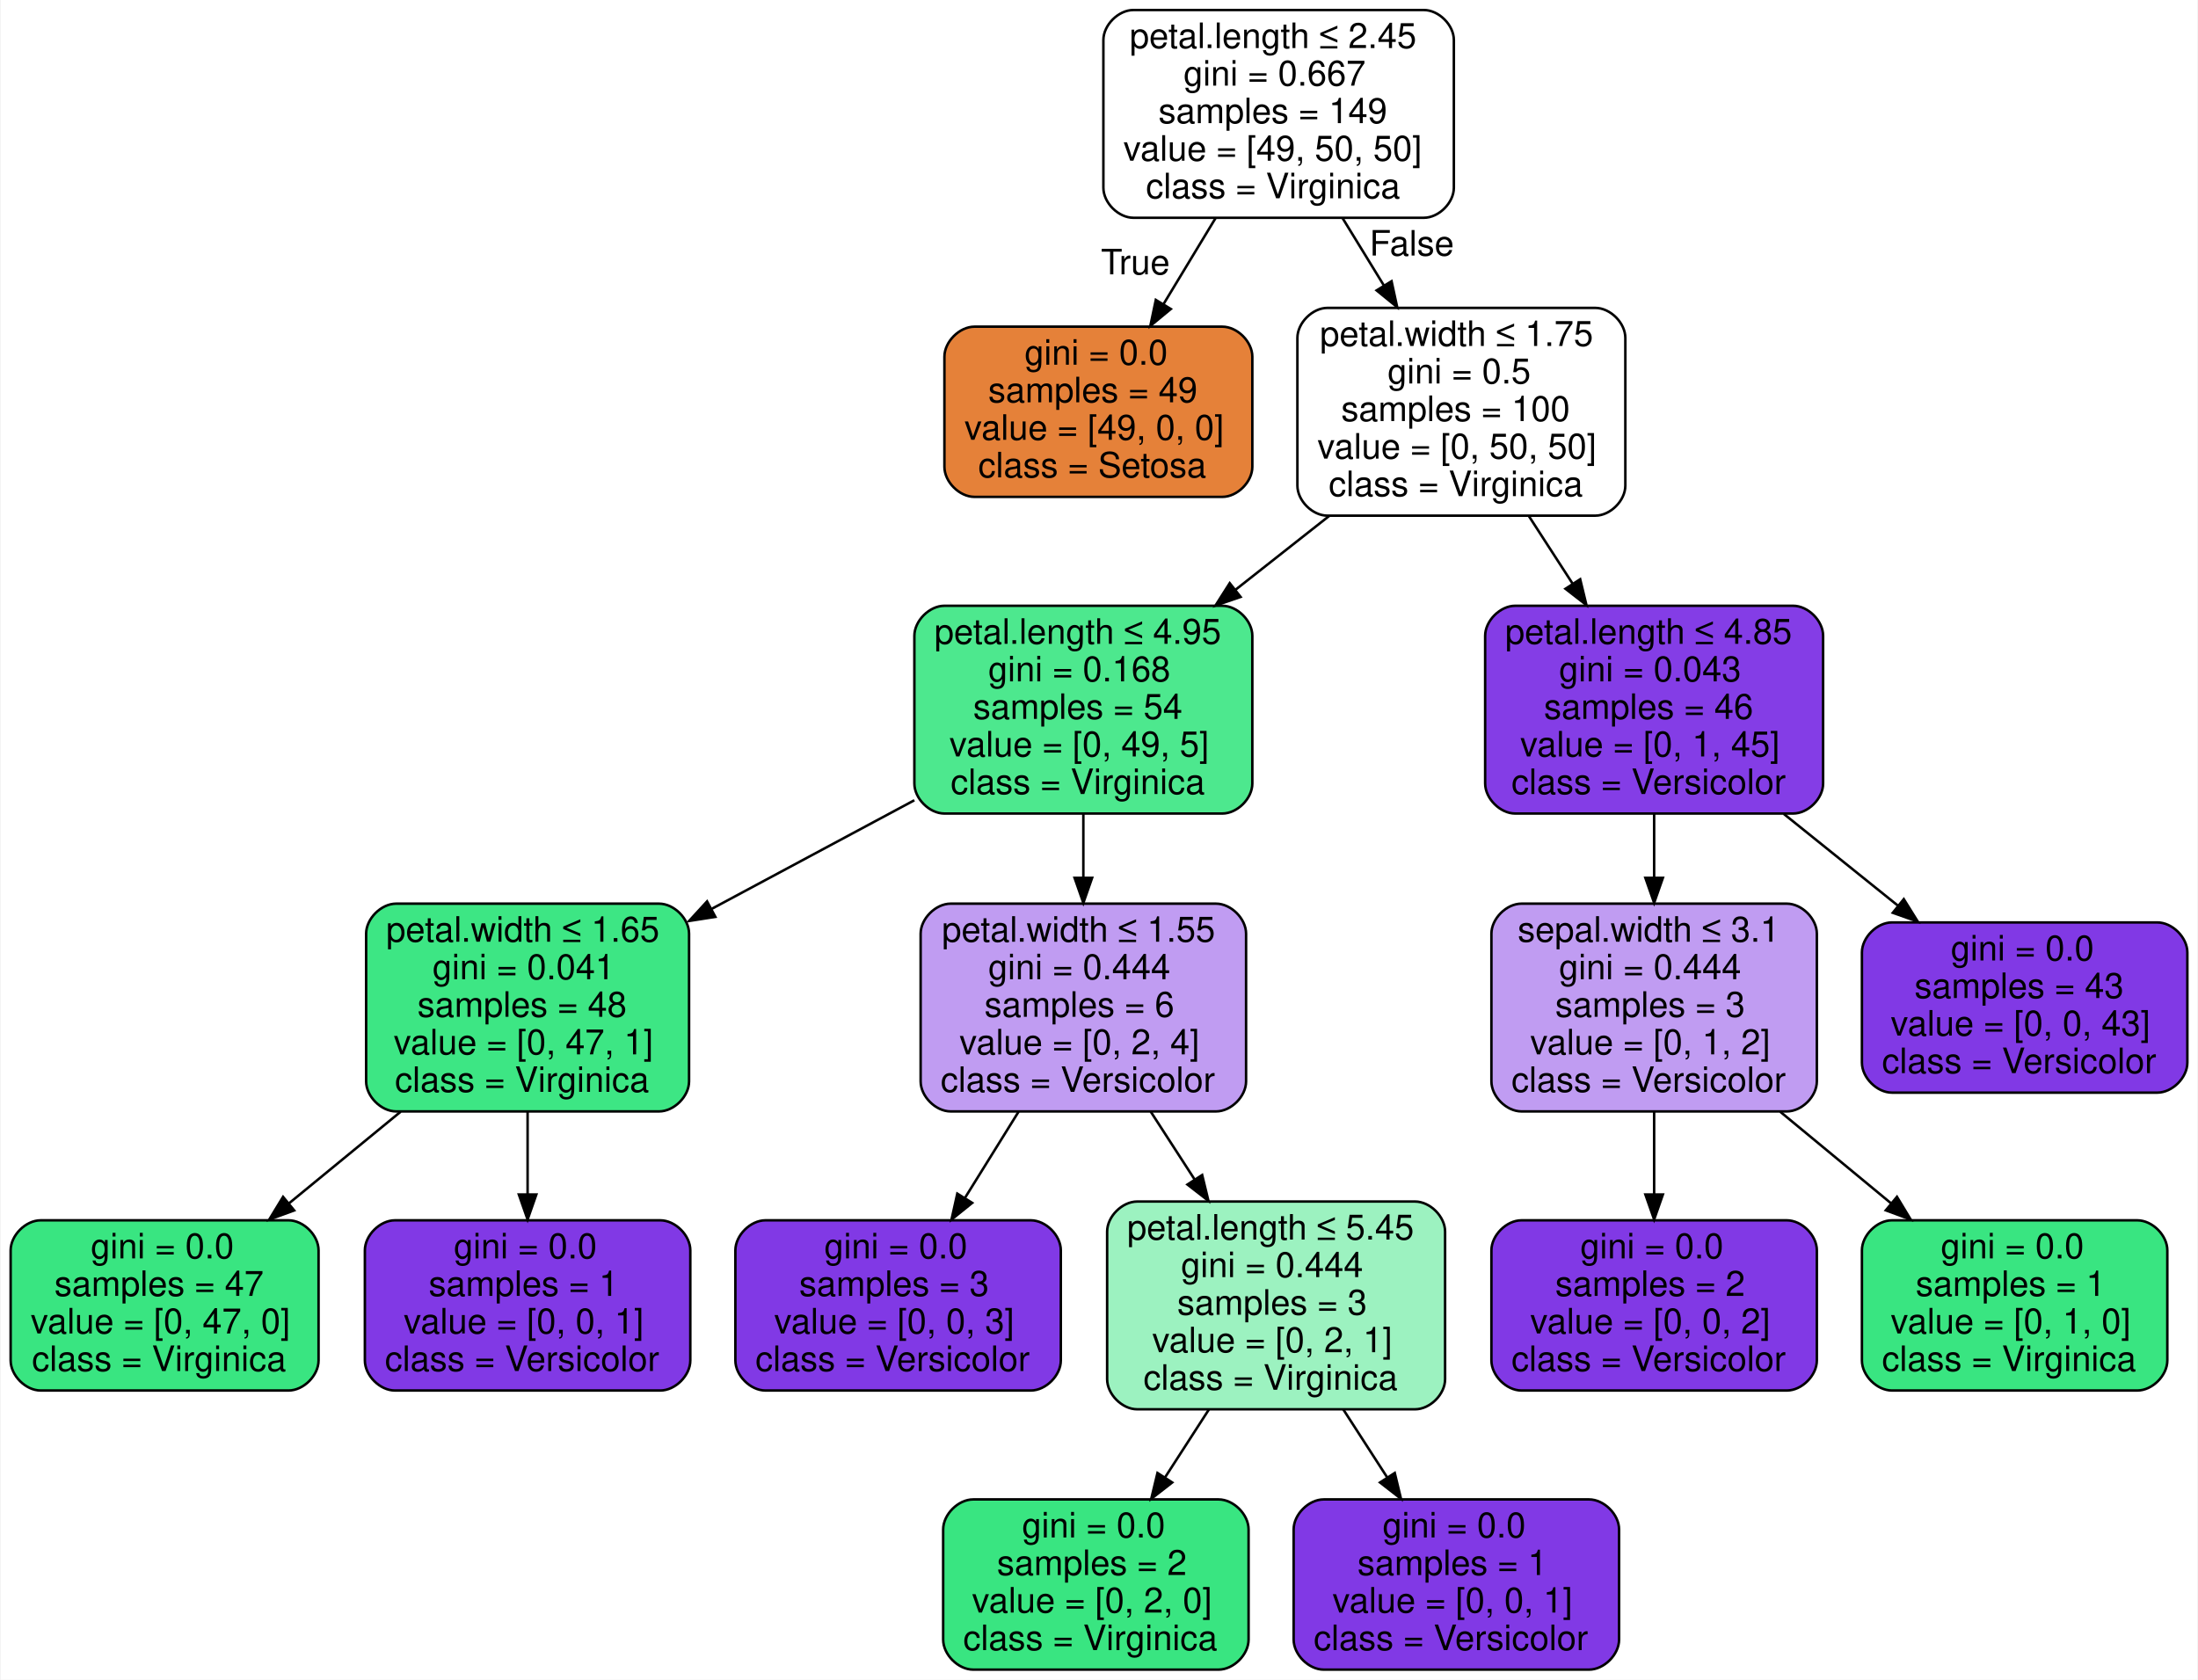
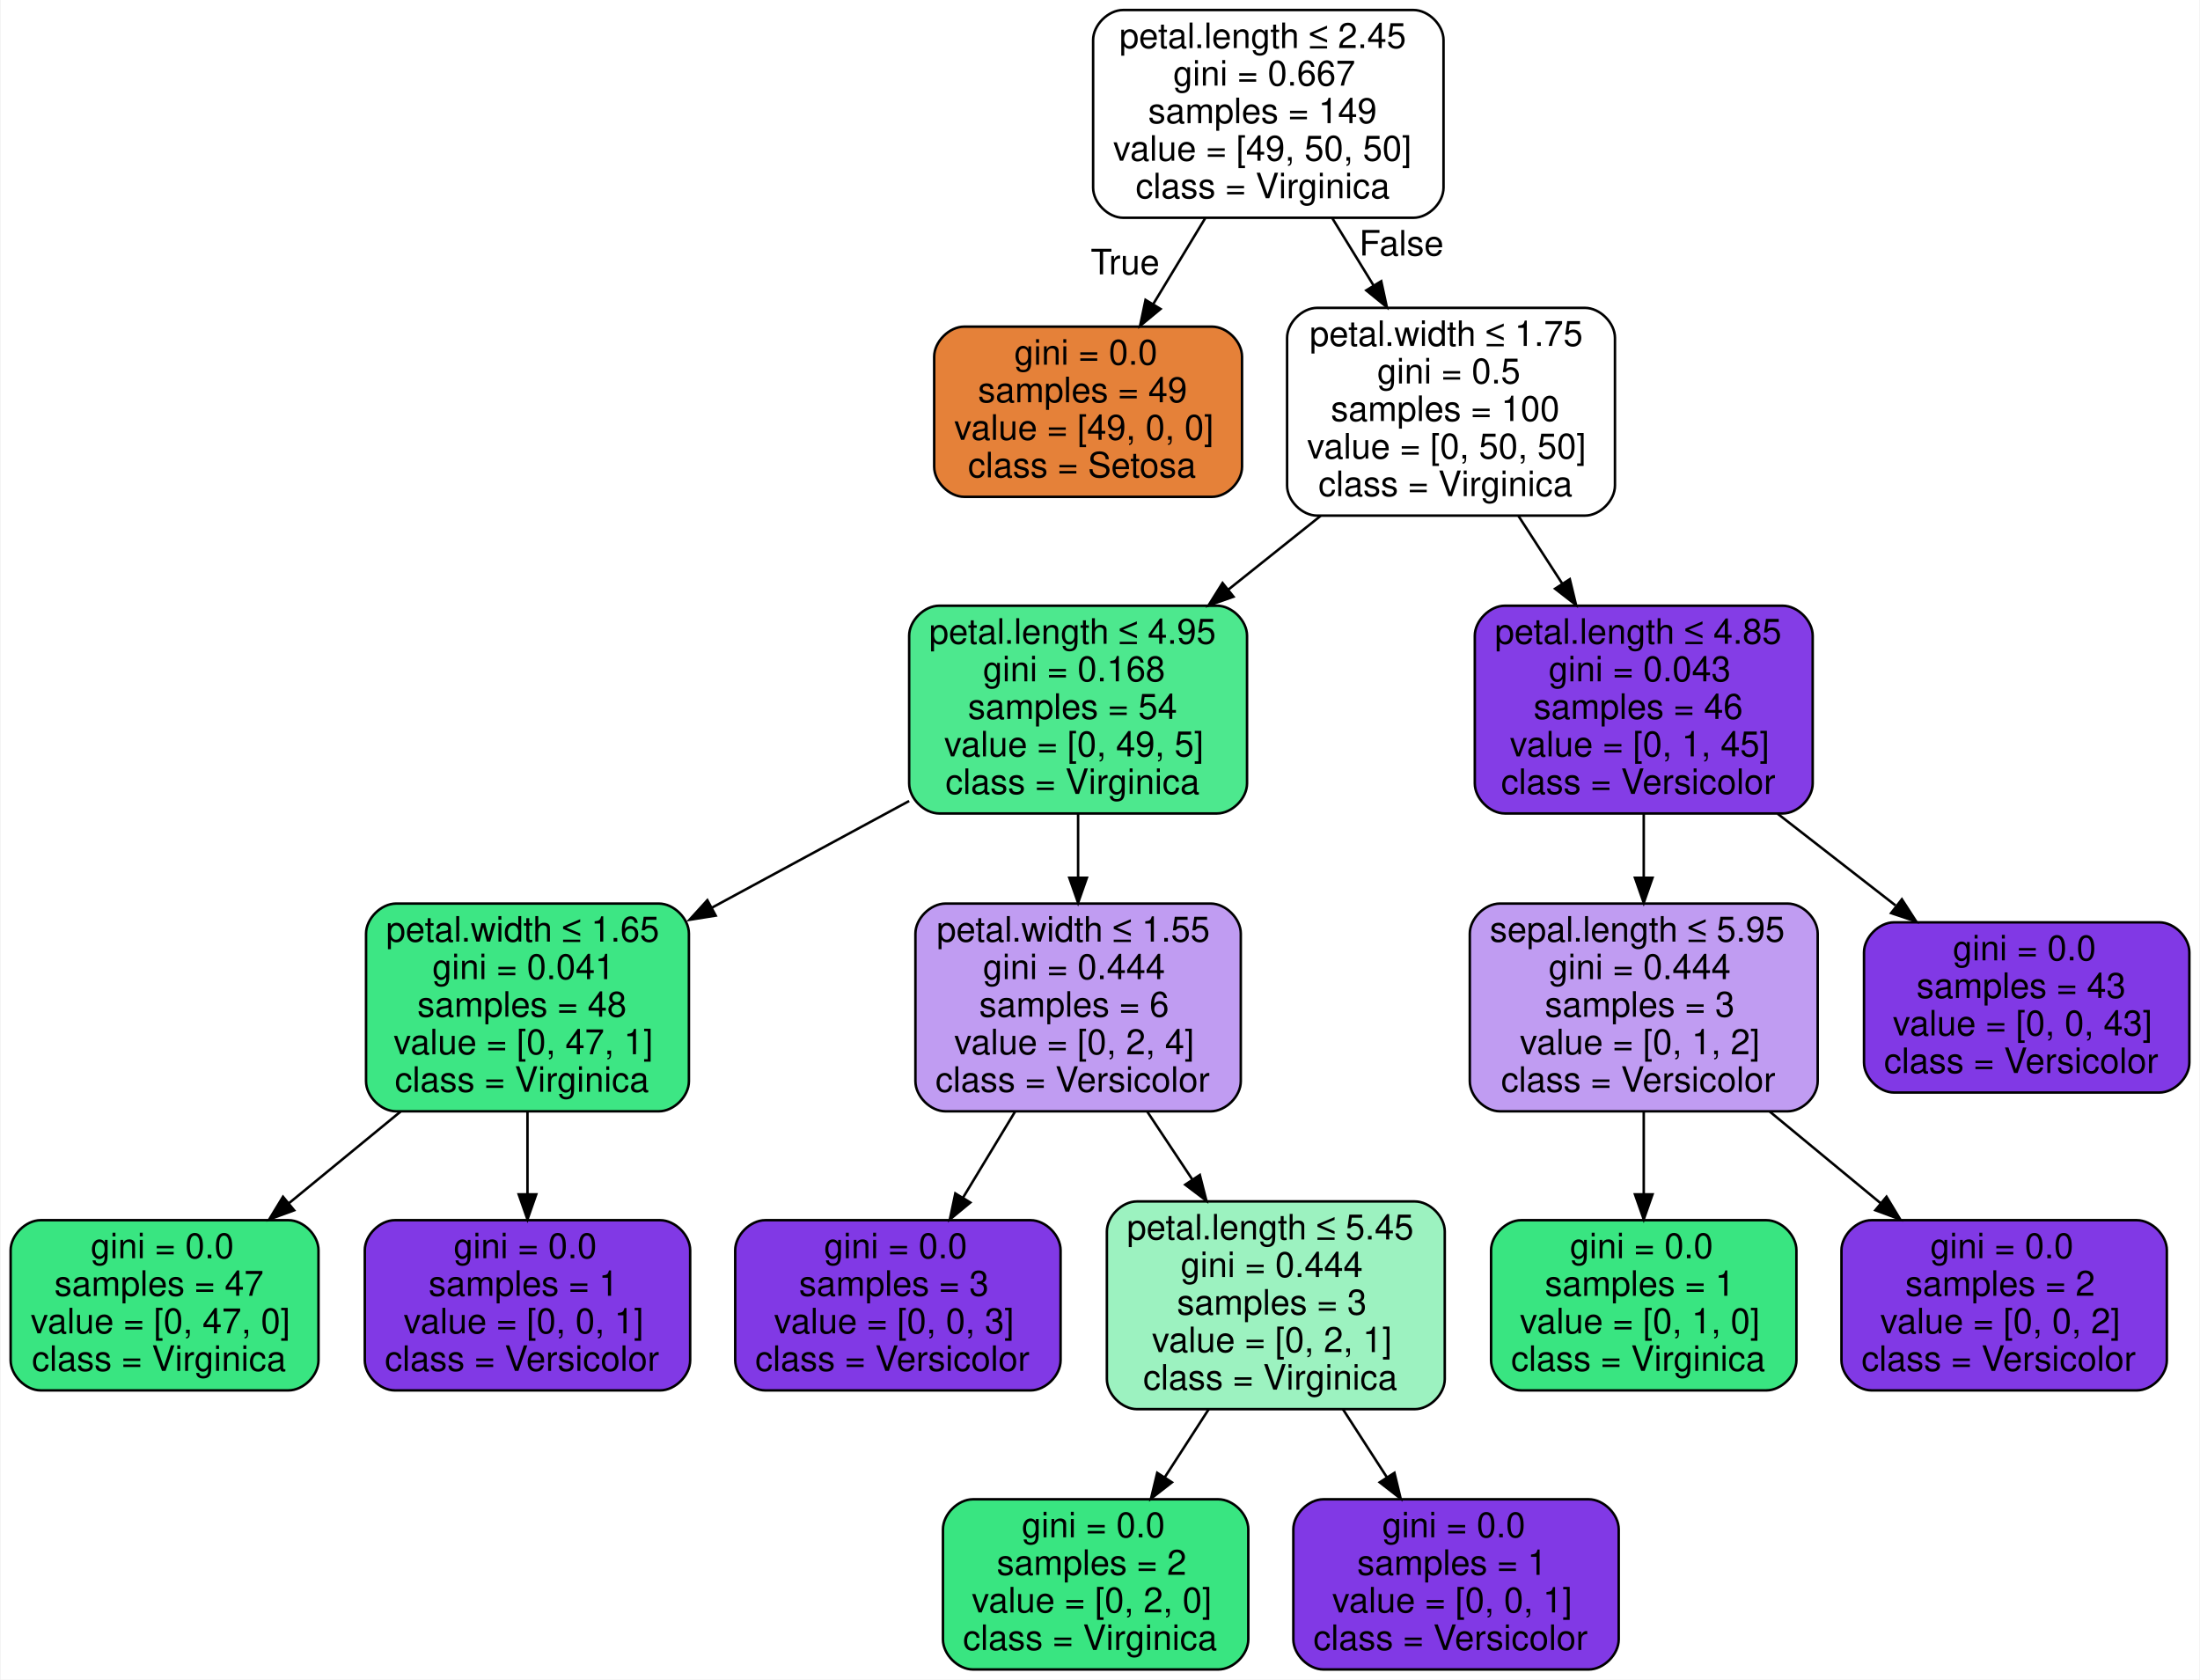
- <svg xmlns="http://www.w3.org/2000/svg" width="878pt" height="671pt" viewBox="0.00 0.00 877.50 671.00">
+ <svg xmlns="http://www.w3.org/2000/svg" width="879pt" height="671pt" viewBox="0.00 0.00 878.50 671.00">
  <g id="graph0" class="graph" transform="scale(1 1) rotate(0) translate(4 667)">
-     <polygon fill="#ffffff" stroke="transparent" points="-4,4 -4,-667 873.5,-667 873.5,4 -4,4" />
+     <polygon fill="#ffffff" stroke="transparent" points="-4,4 -4,-667 874.5,-667 874.5,4 -4,4" />
    <g id="node1" class="node">
-       <path fill="#ffffff" stroke="#000000" d="M564.5,-663C564.5,-663 448.5,-663 448.5,-663 442.5,-663 436.5,-657 436.5,-651 436.5,-651 436.5,-592 436.5,-592 436.5,-586 442.5,-580 448.5,-580 448.5,-580 564.5,-580 564.5,-580 570.5,-580 576.5,-586 576.5,-592 576.5,-592 576.5,-651 576.5,-651 576.5,-657 570.5,-663 564.5,-663" />
-       <text text-anchor="start" x="447" y="-647.8" font-family="Helvetica,sans-Serif" font-size="14.00" fill="#000000">petal.length ≤ 2.45</text>
-       <text text-anchor="start" x="468.5" y="-632.8" font-family="Helvetica,sans-Serif" font-size="14.00" fill="#000000">gini = 0.667</text>
-       <text text-anchor="start" x="458.5" y="-617.8" font-family="Helvetica,sans-Serif" font-size="14.00" fill="#000000">samples = 149</text>
-       <text text-anchor="start" x="444.5" y="-602.8" font-family="Helvetica,sans-Serif" font-size="14.00" fill="#000000">value = [49, 50, 50]</text>
-       <text text-anchor="start" x="453.5" y="-587.8" font-family="Helvetica,sans-Serif" font-size="14.00" fill="#000000">class = Virginica</text>
+       <path fill="#ffffff" stroke="#000000" d="M560.5,-663C560.5,-663 444.5,-663 444.5,-663 438.5,-663 432.5,-657 432.5,-651 432.5,-651 432.5,-592 432.5,-592 432.5,-586 438.5,-580 444.5,-580 444.5,-580 560.5,-580 560.5,-580 566.5,-580 572.5,-586 572.5,-592 572.5,-592 572.5,-651 572.5,-651 572.5,-657 566.5,-663 560.5,-663" />
+       <text text-anchor="start" x="443" y="-647.8" font-family="Helvetica,sans-Serif" font-size="14.00" fill="#000000">petal.length ≤ 2.45</text>
+       <text text-anchor="start" x="464.5" y="-632.8" font-family="Helvetica,sans-Serif" font-size="14.00" fill="#000000">gini = 0.667</text>
+       <text text-anchor="start" x="454.5" y="-617.8" font-family="Helvetica,sans-Serif" font-size="14.00" fill="#000000">samples = 149</text>
+       <text text-anchor="start" x="440.5" y="-602.8" font-family="Helvetica,sans-Serif" font-size="14.00" fill="#000000">value = [49, 50, 50]</text>
+       <text text-anchor="start" x="449.5" y="-587.8" font-family="Helvetica,sans-Serif" font-size="14.00" fill="#000000">class = Virginica</text>
    </g>
    <g id="node2" class="node">
-       <path fill="#e58139" stroke="#000000" d="M484,-536.5C484,-536.5 385,-536.5 385,-536.5 379,-536.5 373,-530.5 373,-524.5 373,-524.5 373,-480.5 373,-480.5 373,-474.5 379,-468.5 385,-468.5 385,-468.5 484,-468.5 484,-468.5 490,-468.5 496,-474.5 496,-480.5 496,-480.5 496,-524.5 496,-524.5 496,-530.5 490,-536.5 484,-536.5" />
-       <text text-anchor="start" x="405" y="-521.3" font-family="Helvetica,sans-Serif" font-size="14.00" fill="#000000">gini = 0.0</text>
-       <text text-anchor="start" x="390.5" y="-506.3" font-family="Helvetica,sans-Serif" font-size="14.00" fill="#000000">samples = 49</text>
-       <text text-anchor="start" x="381" y="-491.3" font-family="Helvetica,sans-Serif" font-size="14.00" fill="#000000">value = [49, 0, 0]</text>
-       <text text-anchor="start" x="386.5" y="-476.3" font-family="Helvetica,sans-Serif" font-size="14.00" fill="#000000">class = Setosa</text>
+       <path fill="#e58139" stroke="#000000" d="M480,-536.5C480,-536.5 381,-536.5 381,-536.5 375,-536.5 369,-530.5 369,-524.5 369,-524.5 369,-480.5 369,-480.5 369,-474.5 375,-468.5 381,-468.5 381,-468.5 480,-468.5 480,-468.5 486,-468.5 492,-474.5 492,-480.5 492,-480.5 492,-524.5 492,-524.5 492,-530.5 486,-536.5 480,-536.5" />
+       <text text-anchor="start" x="401" y="-521.3" font-family="Helvetica,sans-Serif" font-size="14.00" fill="#000000">gini = 0.0</text>
+       <text text-anchor="start" x="386.5" y="-506.3" font-family="Helvetica,sans-Serif" font-size="14.00" fill="#000000">samples = 49</text>
+       <text text-anchor="start" x="377" y="-491.3" font-family="Helvetica,sans-Serif" font-size="14.00" fill="#000000">value = [49, 0, 0]</text>
+       <text text-anchor="start" x="382.5" y="-476.3" font-family="Helvetica,sans-Serif" font-size="14.00" fill="#000000">class = Setosa</text>
    </g>
    <g id="edge1" class="edge">
-       <path fill="none" stroke="#000000" d="M481.318,-579.88C474.598,-568.774 467.324,-556.751 460.559,-545.569" />
-       <polygon fill="#000000" stroke="#000000" points="463.433,-543.559 455.262,-536.815 457.444,-547.183 463.433,-543.559" />
-       <text text-anchor="middle" x="449.288" y="-557.391" font-family="Helvetica,sans-Serif" font-size="14.00" fill="#000000">True</text>
+       <path fill="none" stroke="#000000" d="M477.318,-579.88C470.598,-568.774 463.324,-556.751 456.559,-545.569" />
+       <polygon fill="#000000" stroke="#000000" points="459.433,-543.559 451.262,-536.815 453.444,-547.183 459.433,-543.559" />
+       <text text-anchor="middle" x="445.288" y="-557.391" font-family="Helvetica,sans-Serif" font-size="14.00" fill="#000000">True</text>
    </g>
    <g id="node3" class="node">
-       <path fill="#ffffff" stroke="#000000" d="M633,-544C633,-544 526,-544 526,-544 520,-544 514,-538 514,-532 514,-532 514,-473 514,-473 514,-467 520,-461 526,-461 526,-461 633,-461 633,-461 639,-461 645,-467 645,-473 645,-473 645,-532 645,-532 645,-538 639,-544 633,-544" />
-       <text text-anchor="start" x="523" y="-528.8" font-family="Helvetica,sans-Serif" font-size="14.00" fill="#000000">petal.width ≤ 1.75</text>
-       <text text-anchor="start" x="550" y="-513.8" font-family="Helvetica,sans-Serif" font-size="14.00" fill="#000000">gini = 0.5</text>
-       <text text-anchor="start" x="531.5" y="-498.8" font-family="Helvetica,sans-Serif" font-size="14.00" fill="#000000">samples = 100</text>
-       <text text-anchor="start" x="522" y="-483.8" font-family="Helvetica,sans-Serif" font-size="14.00" fill="#000000">value = [0, 50, 50]</text>
-       <text text-anchor="start" x="526.5" y="-468.8" font-family="Helvetica,sans-Serif" font-size="14.00" fill="#000000">class = Virginica</text>
+       <path fill="#ffffff" stroke="#000000" d="M629,-544C629,-544 522,-544 522,-544 516,-544 510,-538 510,-532 510,-532 510,-473 510,-473 510,-467 516,-461 522,-461 522,-461 629,-461 629,-461 635,-461 641,-467 641,-473 641,-473 641,-532 641,-532 641,-538 635,-544 629,-544" />
+       <text text-anchor="start" x="519" y="-528.8" font-family="Helvetica,sans-Serif" font-size="14.00" fill="#000000">petal.width ≤ 1.75</text>
+       <text text-anchor="start" x="546" y="-513.8" font-family="Helvetica,sans-Serif" font-size="14.00" fill="#000000">gini = 0.5</text>
+       <text text-anchor="start" x="527.5" y="-498.8" font-family="Helvetica,sans-Serif" font-size="14.00" fill="#000000">samples = 100</text>
+       <text text-anchor="start" x="518" y="-483.8" font-family="Helvetica,sans-Serif" font-size="14.00" fill="#000000">value = [0, 50, 50]</text>
+       <text text-anchor="start" x="522.5" y="-468.8" font-family="Helvetica,sans-Serif" font-size="14.00" fill="#000000">class = Virginica</text>
    </g>
    <g id="edge2" class="edge">
-       <path fill="none" stroke="#000000" d="M532.032,-579.88C537.391,-571.143 543.098,-561.84 548.628,-552.825" />
-       <polygon fill="#000000" stroke="#000000" points="551.614,-554.652 553.859,-544.298 545.647,-550.992 551.614,-554.652" />
-       <text text-anchor="middle" x="559.684" y="-564.91" font-family="Helvetica,sans-Serif" font-size="14.00" fill="#000000">False</text>
+       <path fill="none" stroke="#000000" d="M528.032,-579.88C533.391,-571.143 539.098,-561.84 544.628,-552.825" />
+       <polygon fill="#000000" stroke="#000000" points="547.614,-554.652 549.859,-544.298 541.647,-550.992 547.614,-554.652" />
+       <text text-anchor="middle" x="555.684" y="-564.91" font-family="Helvetica,sans-Serif" font-size="14.00" fill="#000000">False</text>
    </g>
    <g id="node4" class="node">
-       <path fill="#4de88e" stroke="#000000" d="M484,-425C484,-425 373,-425 373,-425 367,-425 361,-419 361,-413 361,-413 361,-354 361,-354 361,-348 367,-342 373,-342 373,-342 484,-342 484,-342 490,-342 496,-348 496,-354 496,-354 496,-413 496,-413 496,-419 490,-425 484,-425" />
-       <text text-anchor="start" x="369" y="-409.8" font-family="Helvetica,sans-Serif" font-size="14.00" fill="#000000">petal.length ≤ 4.95</text>
-       <text text-anchor="start" x="390.5" y="-394.8" font-family="Helvetica,sans-Serif" font-size="14.00" fill="#000000">gini = 0.168</text>
-       <text text-anchor="start" x="384.5" y="-379.8" font-family="Helvetica,sans-Serif" font-size="14.00" fill="#000000">samples = 54</text>
-       <text text-anchor="start" x="375" y="-364.8" font-family="Helvetica,sans-Serif" font-size="14.00" fill="#000000">value = [0, 49, 5]</text>
-       <text text-anchor="start" x="375.5" y="-349.8" font-family="Helvetica,sans-Serif" font-size="14.00" fill="#000000">class = Virginica</text>
+       <path fill="#4de88e" stroke="#000000" d="M482,-425C482,-425 371,-425 371,-425 365,-425 359,-419 359,-413 359,-413 359,-354 359,-354 359,-348 365,-342 371,-342 371,-342 482,-342 482,-342 488,-342 494,-348 494,-354 494,-354 494,-413 494,-413 494,-419 488,-425 482,-425" />
+       <text text-anchor="start" x="367" y="-409.8" font-family="Helvetica,sans-Serif" font-size="14.00" fill="#000000">petal.length ≤ 4.95</text>
+       <text text-anchor="start" x="388.5" y="-394.8" font-family="Helvetica,sans-Serif" font-size="14.00" fill="#000000">gini = 0.168</text>
+       <text text-anchor="start" x="382.5" y="-379.8" font-family="Helvetica,sans-Serif" font-size="14.00" fill="#000000">samples = 54</text>
+       <text text-anchor="start" x="373" y="-364.8" font-family="Helvetica,sans-Serif" font-size="14.00" fill="#000000">value = [0, 49, 5]</text>
+       <text text-anchor="start" x="373.5" y="-349.8" font-family="Helvetica,sans-Serif" font-size="14.00" fill="#000000">class = Virginica</text>
    </g>
    <g id="edge3" class="edge">
-       <path fill="none" stroke="#000000" d="M526.688,-460.88C514.618,-451.368 501.696,-441.184 489.321,-431.432" />
-       <polygon fill="#000000" stroke="#000000" points="491.303,-428.538 481.283,-425.097 486.97,-434.036 491.303,-428.538" />
+       <path fill="none" stroke="#000000" d="M523.387,-460.88C511.478,-451.368 498.727,-441.184 486.516,-431.432" />
+       <polygon fill="#000000" stroke="#000000" points="488.582,-428.603 478.584,-425.097 484.213,-434.072 488.582,-428.603" />
    </g>
    <g id="node13" class="node">
-       <path fill="#843de6" stroke="#000000" d="M712,-425C712,-425 601,-425 601,-425 595,-425 589,-419 589,-413 589,-413 589,-354 589,-354 589,-348 595,-342 601,-342 601,-342 712,-342 712,-342 718,-342 724,-348 724,-354 724,-354 724,-413 724,-413 724,-419 718,-425 712,-425" />
-       <text text-anchor="start" x="597" y="-409.8" font-family="Helvetica,sans-Serif" font-size="14.00" fill="#000000">petal.length ≤ 4.85</text>
-       <text text-anchor="start" x="618.5" y="-394.8" font-family="Helvetica,sans-Serif" font-size="14.00" fill="#000000">gini = 0.043</text>
-       <text text-anchor="start" x="612.5" y="-379.8" font-family="Helvetica,sans-Serif" font-size="14.00" fill="#000000">samples = 46</text>
-       <text text-anchor="start" x="603" y="-364.8" font-family="Helvetica,sans-Serif" font-size="14.00" fill="#000000">value = [0, 1, 45]</text>
-       <text text-anchor="start" x="599.5" y="-349.8" font-family="Helvetica,sans-Serif" font-size="14.00" fill="#000000">class = Versicolor</text>
+       <path fill="#843de6" stroke="#000000" d="M708,-425C708,-425 597,-425 597,-425 591,-425 585,-419 585,-413 585,-413 585,-354 585,-354 585,-348 591,-342 597,-342 597,-342 708,-342 708,-342 714,-342 720,-348 720,-354 720,-354 720,-413 720,-413 720,-419 714,-425 708,-425" />
+       <text text-anchor="start" x="593" y="-409.8" font-family="Helvetica,sans-Serif" font-size="14.00" fill="#000000">petal.length ≤ 4.85</text>
+       <text text-anchor="start" x="614.5" y="-394.8" font-family="Helvetica,sans-Serif" font-size="14.00" fill="#000000">gini = 0.043</text>
+       <text text-anchor="start" x="608.5" y="-379.8" font-family="Helvetica,sans-Serif" font-size="14.00" fill="#000000">samples = 46</text>
+       <text text-anchor="start" x="599" y="-364.8" font-family="Helvetica,sans-Serif" font-size="14.00" fill="#000000">value = [0, 1, 45]</text>
+       <text text-anchor="start" x="595.5" y="-349.8" font-family="Helvetica,sans-Serif" font-size="14.00" fill="#000000">class = Versicolor</text>
    </g>
    <g id="edge12" class="edge">
-       <path fill="none" stroke="#000000" d="M606.431,-460.88C612.084,-452.143 618.103,-442.84 623.937,-433.825" />
-       <polygon fill="#000000" stroke="#000000" points="626.96,-435.595 629.454,-425.298 621.083,-431.792 626.96,-435.595" />
+       <path fill="none" stroke="#000000" d="M602.431,-460.88C608.084,-452.143 614.103,-442.84 619.937,-433.825" />
+       <polygon fill="#000000" stroke="#000000" points="622.96,-435.595 625.454,-425.298 617.083,-431.792 622.96,-435.595" />
    </g>
    <g id="node5" class="node">
      <path fill="#3de684" stroke="#000000" d="M259,-306C259,-306 154,-306 154,-306 148,-306 142,-300 142,-294 142,-294 142,-235 142,-235 142,-229 148,-223 154,-223 154,-223 259,-223 259,-223 265,-223 271,-229 271,-235 271,-235 271,-294 271,-294 271,-300 265,-306 259,-306" />
      <text text-anchor="start" x="150" y="-290.8" font-family="Helvetica,sans-Serif" font-size="14.00" fill="#000000">petal.width ≤ 1.65</text>
      <text text-anchor="start" x="168.5" y="-275.8" font-family="Helvetica,sans-Serif" font-size="14.00" fill="#000000">gini = 0.041</text>
      <text text-anchor="start" x="162.5" y="-260.8" font-family="Helvetica,sans-Serif" font-size="14.00" fill="#000000">samples = 48</text>
      <text text-anchor="start" x="153" y="-245.8" font-family="Helvetica,sans-Serif" font-size="14.00" fill="#000000">value = [0, 47, 1]</text>
      <text text-anchor="start" x="153.5" y="-230.8" font-family="Helvetica,sans-Serif" font-size="14.00" fill="#000000">class = Virginica</text>
    </g>
    <g id="edge4" class="edge">
-       <path fill="none" stroke="#000000" d="M360.988,-347.311C335.428,-333.61 306.212,-317.949 280.117,-303.962" />
-       <polygon fill="#000000" stroke="#000000" points="281.496,-300.729 271.029,-299.09 278.188,-306.899 281.496,-300.729" />
+       <path fill="none" stroke="#000000" d="M358.998,-346.987C334.027,-333.481 305.605,-318.107 280.119,-304.321" />
+       <polygon fill="#000000" stroke="#000000" points="281.698,-301.196 271.237,-299.517 278.367,-307.353 281.698,-301.196" />
    </g>
    <g id="node8" class="node">
-       <path fill="#c09cf2" stroke="#000000" d="M481.5,-306C481.5,-306 375.5,-306 375.5,-306 369.5,-306 363.5,-300 363.5,-294 363.5,-294 363.5,-235 363.5,-235 363.5,-229 369.5,-223 375.5,-223 375.5,-223 481.5,-223 481.5,-223 487.5,-223 493.5,-229 493.5,-235 493.5,-235 493.5,-294 493.5,-294 493.5,-300 487.5,-306 481.5,-306" />
-       <text text-anchor="start" x="372" y="-290.8" font-family="Helvetica,sans-Serif" font-size="14.00" fill="#000000">petal.width ≤ 1.55</text>
-       <text text-anchor="start" x="390.5" y="-275.8" font-family="Helvetica,sans-Serif" font-size="14.00" fill="#000000">gini = 0.444</text>
-       <text text-anchor="start" x="389" y="-260.8" font-family="Helvetica,sans-Serif" font-size="14.00" fill="#000000">samples = 6</text>
-       <text text-anchor="start" x="379" y="-245.8" font-family="Helvetica,sans-Serif" font-size="14.00" fill="#000000">value = [0, 2, 4]</text>
-       <text text-anchor="start" x="371.5" y="-230.8" font-family="Helvetica,sans-Serif" font-size="14.00" fill="#000000">class = Versicolor</text>
+       <path fill="#c09cf2" stroke="#000000" d="M479.5,-306C479.5,-306 373.5,-306 373.5,-306 367.5,-306 361.5,-300 361.5,-294 361.5,-294 361.5,-235 361.5,-235 361.5,-229 367.5,-223 373.5,-223 373.5,-223 479.5,-223 479.5,-223 485.5,-223 491.5,-229 491.5,-235 491.5,-235 491.5,-294 491.5,-294 491.5,-300 485.5,-306 479.5,-306" />
+       <text text-anchor="start" x="370" y="-290.8" font-family="Helvetica,sans-Serif" font-size="14.00" fill="#000000">petal.width ≤ 1.55</text>
+       <text text-anchor="start" x="388.5" y="-275.8" font-family="Helvetica,sans-Serif" font-size="14.00" fill="#000000">gini = 0.444</text>
+       <text text-anchor="start" x="387" y="-260.8" font-family="Helvetica,sans-Serif" font-size="14.00" fill="#000000">samples = 6</text>
+       <text text-anchor="start" x="377" y="-245.8" font-family="Helvetica,sans-Serif" font-size="14.00" fill="#000000">value = [0, 2, 4]</text>
+       <text text-anchor="start" x="369.5" y="-230.8" font-family="Helvetica,sans-Serif" font-size="14.00" fill="#000000">class = Versicolor</text>
    </g>
    <g id="edge7" class="edge">
-       <path fill="none" stroke="#000000" d="M428.5,-341.88C428.5,-333.684 428.5,-324.989 428.5,-316.501" />
-       <polygon fill="#000000" stroke="#000000" points="432,-316.298 428.5,-306.298 425,-316.298 432,-316.298" />
+       <path fill="none" stroke="#000000" d="M426.5,-341.88C426.5,-333.684 426.5,-324.989 426.5,-316.501" />
+       <polygon fill="#000000" stroke="#000000" points="430,-316.298 426.5,-306.298 423,-316.298 430,-316.298" />
    </g>
    <g id="node6" class="node">
      <path fill="#39e581" stroke="#000000" d="M111,-179.5C111,-179.5 12,-179.5 12,-179.5 6,-179.5 0,-173.5 0,-167.5 0,-167.5 0,-123.5 0,-123.5 0,-117.5 6,-111.5 12,-111.5 12,-111.5 111,-111.5 111,-111.5 117,-111.5 123,-117.5 123,-123.5 123,-123.5 123,-167.5 123,-167.5 123,-173.5 117,-179.5 111,-179.5" />
      <text text-anchor="start" x="32" y="-164.3" font-family="Helvetica,sans-Serif" font-size="14.00" fill="#000000">gini = 0.0</text>
      <text text-anchor="start" x="17.5" y="-149.3" font-family="Helvetica,sans-Serif" font-size="14.00" fill="#000000">samples = 47</text>
      <text text-anchor="start" x="8" y="-134.3" font-family="Helvetica,sans-Serif" font-size="14.00" fill="#000000">value = [0, 47, 0]</text>
      <text text-anchor="start" x="8.5" y="-119.3" font-family="Helvetica,sans-Serif" font-size="14.00" fill="#000000">class = Virginica</text>
    </g>
    <g id="edge5" class="edge">
      <path fill="none" stroke="#000000" d="M155.786,-222.88C141.316,-211.004 125.569,-198.08 111.162,-186.257" />
      <polygon fill="#000000" stroke="#000000" points="113.263,-183.453 103.312,-179.815 108.822,-188.864 113.263,-183.453" />
    </g>
    <g id="node7" class="node">
      <path fill="#8139e5" stroke="#000000" d="M259.5,-179.5C259.5,-179.5 153.5,-179.5 153.5,-179.5 147.5,-179.5 141.5,-173.5 141.5,-167.5 141.5,-167.5 141.5,-123.5 141.5,-123.5 141.5,-117.5 147.5,-111.5 153.5,-111.5 153.5,-111.5 259.5,-111.5 259.5,-111.5 265.5,-111.5 271.5,-117.5 271.5,-123.5 271.5,-123.5 271.5,-167.5 271.5,-167.5 271.5,-173.5 265.5,-179.5 259.5,-179.5" />
      <text text-anchor="start" x="177" y="-164.3" font-family="Helvetica,sans-Serif" font-size="14.00" fill="#000000">gini = 0.0</text>
      <text text-anchor="start" x="167" y="-149.3" font-family="Helvetica,sans-Serif" font-size="14.00" fill="#000000">samples = 1</text>
      <text text-anchor="start" x="157" y="-134.3" font-family="Helvetica,sans-Serif" font-size="14.00" fill="#000000">value = [0, 0, 1]</text>
      <text text-anchor="start" x="149.5" y="-119.3" font-family="Helvetica,sans-Serif" font-size="14.00" fill="#000000">class = Versicolor</text>
    </g>
    <g id="edge6" class="edge">
      <path fill="none" stroke="#000000" d="M206.5,-222.88C206.5,-212.213 206.5,-200.702 206.5,-189.901" />
      <polygon fill="#000000" stroke="#000000" points="210,-189.815 206.5,-179.815 203,-189.815 210,-189.815" />
    </g>
    <g id="node9" class="node">
      <path fill="#8139e5" stroke="#000000" d="M407.5,-179.5C407.5,-179.5 301.5,-179.5 301.5,-179.5 295.5,-179.5 289.5,-173.5 289.5,-167.5 289.5,-167.5 289.5,-123.5 289.5,-123.5 289.5,-117.5 295.5,-111.5 301.5,-111.5 301.5,-111.5 407.5,-111.5 407.5,-111.5 413.5,-111.5 419.5,-117.5 419.5,-123.5 419.5,-123.5 419.5,-167.5 419.5,-167.5 419.5,-173.5 413.5,-179.5 407.5,-179.5" />
      <text text-anchor="start" x="325" y="-164.3" font-family="Helvetica,sans-Serif" font-size="14.00" fill="#000000">gini = 0.0</text>
      <text text-anchor="start" x="315" y="-149.3" font-family="Helvetica,sans-Serif" font-size="14.00" fill="#000000">samples = 3</text>
      <text text-anchor="start" x="305" y="-134.3" font-family="Helvetica,sans-Serif" font-size="14.00" fill="#000000">value = [0, 0, 3]</text>
      <text text-anchor="start" x="297.5" y="-119.3" font-family="Helvetica,sans-Serif" font-size="14.00" fill="#000000">class = Versicolor</text>
    </g>
    <g id="edge8" class="edge">
-       <path fill="none" stroke="#000000" d="M402.618,-222.88C395.712,-211.774 388.236,-199.751 381.283,-188.569" />
-       <polygon fill="#000000" stroke="#000000" points="384.092,-186.459 375.839,-179.815 378.147,-190.155 384.092,-186.459" />
+       <path fill="none" stroke="#000000" d="M401.318,-222.88C394.598,-211.774 387.324,-199.751 380.559,-188.569" />
+       <polygon fill="#000000" stroke="#000000" points="383.433,-186.559 375.262,-179.815 377.444,-190.183 383.433,-186.559" />
    </g>
    <g id="node10" class="node">
      <path fill="#9cf2c0" stroke="#000000" d="M561,-187C561,-187 450,-187 450,-187 444,-187 438,-181 438,-175 438,-175 438,-116 438,-116 438,-110 444,-104 450,-104 450,-104 561,-104 561,-104 567,-104 573,-110 573,-116 573,-116 573,-175 573,-175 573,-181 567,-187 561,-187" />
      <text text-anchor="start" x="446" y="-171.8" font-family="Helvetica,sans-Serif" font-size="14.00" fill="#000000">petal.length ≤ 5.45</text>
      <text text-anchor="start" x="467.5" y="-156.8" font-family="Helvetica,sans-Serif" font-size="14.00" fill="#000000">gini = 0.444</text>
      <text text-anchor="start" x="466" y="-141.8" font-family="Helvetica,sans-Serif" font-size="14.00" fill="#000000">samples = 3</text>
      <text text-anchor="start" x="456" y="-126.8" font-family="Helvetica,sans-Serif" font-size="14.00" fill="#000000">value = [0, 2, 1]</text>
      <text text-anchor="start" x="452.5" y="-111.8" font-family="Helvetica,sans-Serif" font-size="14.00" fill="#000000">class = Virginica</text>
    </g>
    <g id="edge9" class="edge">
-       <path fill="none" stroke="#000000" d="M455.431,-222.88C461.084,-214.143 467.103,-204.84 472.937,-195.825" />
-       <polygon fill="#000000" stroke="#000000" points="475.96,-197.595 478.454,-187.298 470.083,-193.792 475.96,-197.595" />
+       <path fill="none" stroke="#000000" d="M454.13,-222.88C459.93,-214.143 466.106,-204.84 472.091,-195.825" />
+       <polygon fill="#000000" stroke="#000000" points="475.137,-197.565 477.752,-187.298 469.305,-193.694 475.137,-197.565" />
    </g>
    <g id="node11" class="node">
      <path fill="#39e581" stroke="#000000" d="M482.5,-68C482.5,-68 384.5,-68 384.5,-68 378.5,-68 372.5,-62 372.5,-56 372.5,-56 372.5,-12 372.5,-12 372.5,-6 378.5,0 384.5,0 384.5,0 482.5,0 482.5,0 488.5,0 494.5,-6 494.5,-12 494.5,-12 494.5,-56 494.5,-56 494.5,-62 488.5,-68 482.5,-68" />
      <text text-anchor="start" x="404" y="-52.8" font-family="Helvetica,sans-Serif" font-size="14.00" fill="#000000">gini = 0.0</text>
      <text text-anchor="start" x="394" y="-37.8" font-family="Helvetica,sans-Serif" font-size="14.00" fill="#000000">samples = 2</text>
      <text text-anchor="start" x="384" y="-22.8" font-family="Helvetica,sans-Serif" font-size="14.00" fill="#000000">value = [0, 2, 0]</text>
      <text text-anchor="start" x="380.5" y="-7.8" font-family="Helvetica,sans-Serif" font-size="14.00" fill="#000000">class = Virginica</text>
    </g>
    <g id="edge10" class="edge">
      <path fill="none" stroke="#000000" d="M478.69,-103.981C472.933,-95.067 466.84,-85.631 461.056,-76.673" />
      <polygon fill="#000000" stroke="#000000" points="463.99,-74.766 455.625,-68.264 458.11,-78.563 463.99,-74.766" />
    </g>
    <g id="node12" class="node">
      <path fill="#8139e5" stroke="#000000" d="M630.5,-68C630.5,-68 524.5,-68 524.5,-68 518.5,-68 512.5,-62 512.5,-56 512.5,-56 512.5,-12 512.5,-12 512.5,-6 518.5,0 524.5,0 524.5,0 630.5,0 630.5,0 636.5,0 642.5,-6 642.5,-12 642.5,-12 642.5,-56 642.5,-56 642.5,-62 636.5,-68 630.5,-68" />
      <text text-anchor="start" x="548" y="-52.8" font-family="Helvetica,sans-Serif" font-size="14.00" fill="#000000">gini = 0.0</text>
      <text text-anchor="start" x="538" y="-37.8" font-family="Helvetica,sans-Serif" font-size="14.00" fill="#000000">samples = 1</text>
      <text text-anchor="start" x="528" y="-22.8" font-family="Helvetica,sans-Serif" font-size="14.00" fill="#000000">value = [0, 0, 1]</text>
      <text text-anchor="start" x="520.5" y="-7.8" font-family="Helvetica,sans-Serif" font-size="14.00" fill="#000000">class = Versicolor</text>
    </g>
    <g id="edge11" class="edge">
      <path fill="none" stroke="#000000" d="M532.31,-103.981C538.067,-95.067 544.16,-85.631 549.944,-76.673" />
      <polygon fill="#000000" stroke="#000000" points="552.89,-78.563 555.375,-68.264 547.01,-74.766 552.89,-78.563" />
    </g>
    <g id="node14" class="node">
-       <path fill="#c09cf2" stroke="#000000" d="M709.5,-306C709.5,-306 603.5,-306 603.5,-306 597.5,-306 591.5,-300 591.5,-294 591.5,-294 591.5,-235 591.5,-235 591.5,-229 597.5,-223 603.5,-223 603.5,-223 709.5,-223 709.5,-223 715.5,-223 721.5,-229 721.5,-235 721.5,-235 721.5,-294 721.5,-294 721.5,-300 715.5,-306 709.5,-306" />
-       <text text-anchor="start" x="602" y="-290.8" font-family="Helvetica,sans-Serif" font-size="14.00" fill="#000000">sepal.width ≤ 3.1</text>
-       <text text-anchor="start" x="618.5" y="-275.8" font-family="Helvetica,sans-Serif" font-size="14.00" fill="#000000">gini = 0.444</text>
-       <text text-anchor="start" x="617" y="-260.8" font-family="Helvetica,sans-Serif" font-size="14.00" fill="#000000">samples = 3</text>
-       <text text-anchor="start" x="607" y="-245.8" font-family="Helvetica,sans-Serif" font-size="14.00" fill="#000000">value = [0, 1, 2]</text>
-       <text text-anchor="start" x="599.5" y="-230.8" font-family="Helvetica,sans-Serif" font-size="14.00" fill="#000000">class = Versicolor</text>
+       <path fill="#c09cf2" stroke="#000000" d="M710,-306C710,-306 595,-306 595,-306 589,-306 583,-300 583,-294 583,-294 583,-235 583,-235 583,-229 589,-223 595,-223 595,-223 710,-223 710,-223 716,-223 722,-229 722,-235 722,-235 722,-294 722,-294 722,-300 716,-306 710,-306" />
+       <text text-anchor="start" x="591" y="-290.8" font-family="Helvetica,sans-Serif" font-size="14.00" fill="#000000">sepal.length ≤ 5.95</text>
+       <text text-anchor="start" x="614.5" y="-275.8" font-family="Helvetica,sans-Serif" font-size="14.00" fill="#000000">gini = 0.444</text>
+       <text text-anchor="start" x="613" y="-260.8" font-family="Helvetica,sans-Serif" font-size="14.00" fill="#000000">samples = 3</text>
+       <text text-anchor="start" x="603" y="-245.8" font-family="Helvetica,sans-Serif" font-size="14.00" fill="#000000">value = [0, 1, 2]</text>
+       <text text-anchor="start" x="595.5" y="-230.8" font-family="Helvetica,sans-Serif" font-size="14.00" fill="#000000">class = Versicolor</text>
    </g>
    <g id="edge13" class="edge">
-       <path fill="none" stroke="#000000" d="M656.5,-341.88C656.5,-333.684 656.5,-324.989 656.5,-316.501" />
-       <polygon fill="#000000" stroke="#000000" points="660,-316.298 656.5,-306.298 653,-316.298 660,-316.298" />
+       <path fill="none" stroke="#000000" d="M652.5,-341.88C652.5,-333.684 652.5,-324.989 652.5,-316.501" />
+       <polygon fill="#000000" stroke="#000000" points="656,-316.298 652.5,-306.298 649,-316.298 656,-316.298" />
    </g>
    <g id="node17" class="node">
-       <path fill="#8139e5" stroke="#000000" d="M857.5,-298.5C857.5,-298.5 751.5,-298.5 751.5,-298.5 745.5,-298.5 739.5,-292.5 739.5,-286.5 739.5,-286.5 739.5,-242.5 739.5,-242.5 739.5,-236.5 745.5,-230.5 751.5,-230.5 751.5,-230.5 857.5,-230.5 857.5,-230.5 863.5,-230.5 869.5,-236.5 869.5,-242.5 869.5,-242.5 869.5,-286.5 869.5,-286.5 869.5,-292.5 863.5,-298.5 857.5,-298.5" />
-       <text text-anchor="start" x="775" y="-283.3" font-family="Helvetica,sans-Serif" font-size="14.00" fill="#000000">gini = 0.0</text>
-       <text text-anchor="start" x="760.5" y="-268.3" font-family="Helvetica,sans-Serif" font-size="14.00" fill="#000000">samples = 43</text>
-       <text text-anchor="start" x="751" y="-253.3" font-family="Helvetica,sans-Serif" font-size="14.00" fill="#000000">value = [0, 0, 43]</text>
-       <text text-anchor="start" x="747.5" y="-238.3" font-family="Helvetica,sans-Serif" font-size="14.00" fill="#000000">class = Versicolor</text>
+       <path fill="#8139e5" stroke="#000000" d="M858.5,-298.5C858.5,-298.5 752.5,-298.5 752.5,-298.5 746.5,-298.5 740.5,-292.5 740.5,-286.5 740.5,-286.5 740.5,-242.5 740.5,-242.5 740.5,-236.5 746.5,-230.5 752.5,-230.5 752.5,-230.5 858.5,-230.5 858.5,-230.5 864.5,-230.5 870.5,-236.5 870.5,-242.5 870.5,-242.5 870.5,-286.5 870.5,-286.5 870.5,-292.5 864.5,-298.5 858.5,-298.5" />
+       <text text-anchor="start" x="776" y="-283.3" font-family="Helvetica,sans-Serif" font-size="14.00" fill="#000000">gini = 0.0</text>
+       <text text-anchor="start" x="761.5" y="-268.3" font-family="Helvetica,sans-Serif" font-size="14.00" fill="#000000">samples = 43</text>
+       <text text-anchor="start" x="752" y="-253.3" font-family="Helvetica,sans-Serif" font-size="14.00" fill="#000000">value = [0, 0, 43]</text>
+       <text text-anchor="start" x="748.5" y="-238.3" font-family="Helvetica,sans-Serif" font-size="14.00" fill="#000000">class = Versicolor</text>
    </g>
    <g id="edge16" class="edge">
-       <path fill="none" stroke="#000000" d="M708.263,-341.88C723.033,-330.004 739.106,-317.08 753.811,-305.257" />
-       <polygon fill="#000000" stroke="#000000" points="756.222,-307.809 761.823,-298.815 751.836,-302.353 756.222,-307.809" />
+       <path fill="none" stroke="#000000" d="M706.012,-341.88C721.281,-330.004 737.897,-317.08 753.098,-305.257" />
+       <polygon fill="#000000" stroke="#000000" points="755.636,-307.717 761.381,-298.815 751.338,-302.192 755.636,-307.717" />
    </g>
    <g id="node15" class="node">
-       <path fill="#8139e5" stroke="#000000" d="M709.5,-179.5C709.5,-179.5 603.5,-179.5 603.5,-179.5 597.5,-179.5 591.5,-173.5 591.5,-167.5 591.5,-167.5 591.5,-123.5 591.5,-123.5 591.5,-117.5 597.5,-111.5 603.5,-111.5 603.5,-111.5 709.5,-111.5 709.5,-111.5 715.5,-111.5 721.5,-117.5 721.5,-123.5 721.5,-123.5 721.5,-167.5 721.5,-167.5 721.5,-173.5 715.5,-179.5 709.5,-179.5" />
-       <text text-anchor="start" x="627" y="-164.3" font-family="Helvetica,sans-Serif" font-size="14.00" fill="#000000">gini = 0.0</text>
-       <text text-anchor="start" x="617" y="-149.3" font-family="Helvetica,sans-Serif" font-size="14.00" fill="#000000">samples = 2</text>
-       <text text-anchor="start" x="607" y="-134.3" font-family="Helvetica,sans-Serif" font-size="14.00" fill="#000000">value = [0, 0, 2]</text>
-       <text text-anchor="start" x="599.5" y="-119.3" font-family="Helvetica,sans-Serif" font-size="14.00" fill="#000000">class = Versicolor</text>
+       <path fill="#39e581" stroke="#000000" d="M701.5,-179.5C701.5,-179.5 603.5,-179.5 603.5,-179.5 597.5,-179.5 591.5,-173.5 591.5,-167.5 591.5,-167.5 591.5,-123.5 591.5,-123.5 591.5,-117.5 597.5,-111.5 603.5,-111.5 603.5,-111.5 701.5,-111.5 701.5,-111.5 707.5,-111.5 713.5,-117.5 713.5,-123.5 713.5,-123.5 713.5,-167.5 713.5,-167.5 713.5,-173.5 707.5,-179.5 701.5,-179.5" />
+       <text text-anchor="start" x="623" y="-164.3" font-family="Helvetica,sans-Serif" font-size="14.00" fill="#000000">gini = 0.0</text>
+       <text text-anchor="start" x="613" y="-149.3" font-family="Helvetica,sans-Serif" font-size="14.00" fill="#000000">samples = 1</text>
+       <text text-anchor="start" x="603" y="-134.3" font-family="Helvetica,sans-Serif" font-size="14.00" fill="#000000">value = [0, 1, 0]</text>
+       <text text-anchor="start" x="599.5" y="-119.3" font-family="Helvetica,sans-Serif" font-size="14.00" fill="#000000">class = Virginica</text>
    </g>
    <g id="edge14" class="edge">
-       <path fill="none" stroke="#000000" d="M656.5,-222.88C656.5,-212.213 656.5,-200.702 656.5,-189.901" />
-       <polygon fill="#000000" stroke="#000000" points="660,-189.815 656.5,-179.815 653,-189.815 660,-189.815" />
+       <path fill="none" stroke="#000000" d="M652.5,-222.88C652.5,-212.213 652.5,-200.702 652.5,-189.901" />
+       <polygon fill="#000000" stroke="#000000" points="656,-189.815 652.5,-179.815 649,-189.815 656,-189.815" />
    </g>
    <g id="node16" class="node">
-       <path fill="#39e581" stroke="#000000" d="M849.5,-179.5C849.5,-179.5 751.5,-179.5 751.5,-179.5 745.5,-179.5 739.5,-173.5 739.5,-167.5 739.5,-167.5 739.5,-123.5 739.5,-123.5 739.5,-117.5 745.5,-111.5 751.5,-111.5 751.5,-111.5 849.5,-111.5 849.5,-111.5 855.5,-111.5 861.5,-117.5 861.5,-123.5 861.5,-123.5 861.5,-167.5 861.5,-167.5 861.5,-173.5 855.5,-179.5 849.5,-179.5" />
-       <text text-anchor="start" x="771" y="-164.3" font-family="Helvetica,sans-Serif" font-size="14.00" fill="#000000">gini = 0.0</text>
-       <text text-anchor="start" x="761" y="-149.3" font-family="Helvetica,sans-Serif" font-size="14.00" fill="#000000">samples = 1</text>
-       <text text-anchor="start" x="751" y="-134.3" font-family="Helvetica,sans-Serif" font-size="14.00" fill="#000000">value = [0, 1, 0]</text>
-       <text text-anchor="start" x="747.5" y="-119.3" font-family="Helvetica,sans-Serif" font-size="14.00" fill="#000000">class = Virginica</text>
+       <path fill="#8139e5" stroke="#000000" d="M849.5,-179.5C849.5,-179.5 743.5,-179.5 743.5,-179.5 737.5,-179.5 731.5,-173.5 731.5,-167.5 731.5,-167.5 731.5,-123.5 731.5,-123.5 731.5,-117.5 737.5,-111.5 743.5,-111.5 743.5,-111.5 849.5,-111.5 849.5,-111.5 855.5,-111.5 861.5,-117.5 861.5,-123.5 861.5,-123.5 861.5,-167.5 861.5,-167.5 861.5,-173.5 855.5,-179.5 849.5,-179.5" />
+       <text text-anchor="start" x="767" y="-164.3" font-family="Helvetica,sans-Serif" font-size="14.00" fill="#000000">gini = 0.0</text>
+       <text text-anchor="start" x="757" y="-149.3" font-family="Helvetica,sans-Serif" font-size="14.00" fill="#000000">samples = 2</text>
+       <text text-anchor="start" x="747" y="-134.3" font-family="Helvetica,sans-Serif" font-size="14.00" fill="#000000">value = [0, 0, 2]</text>
+       <text text-anchor="start" x="739.5" y="-119.3" font-family="Helvetica,sans-Serif" font-size="14.00" fill="#000000">class = Versicolor</text>
    </g>
    <g id="edge15" class="edge">
-       <path fill="none" stroke="#000000" d="M706.864,-222.88C721.235,-211.004 736.873,-198.08 751.181,-186.257" />
-       <polygon fill="#000000" stroke="#000000" points="753.497,-188.883 758.976,-179.815 749.038,-183.487 753.497,-188.883" />
+       <path fill="none" stroke="#000000" d="M702.864,-222.88C717.235,-211.004 732.873,-198.08 747.181,-186.257" />
+       <polygon fill="#000000" stroke="#000000" points="749.497,-188.883 754.976,-179.815 745.038,-183.487 749.497,-188.883" />
    </g>
  </g>
</svg>
